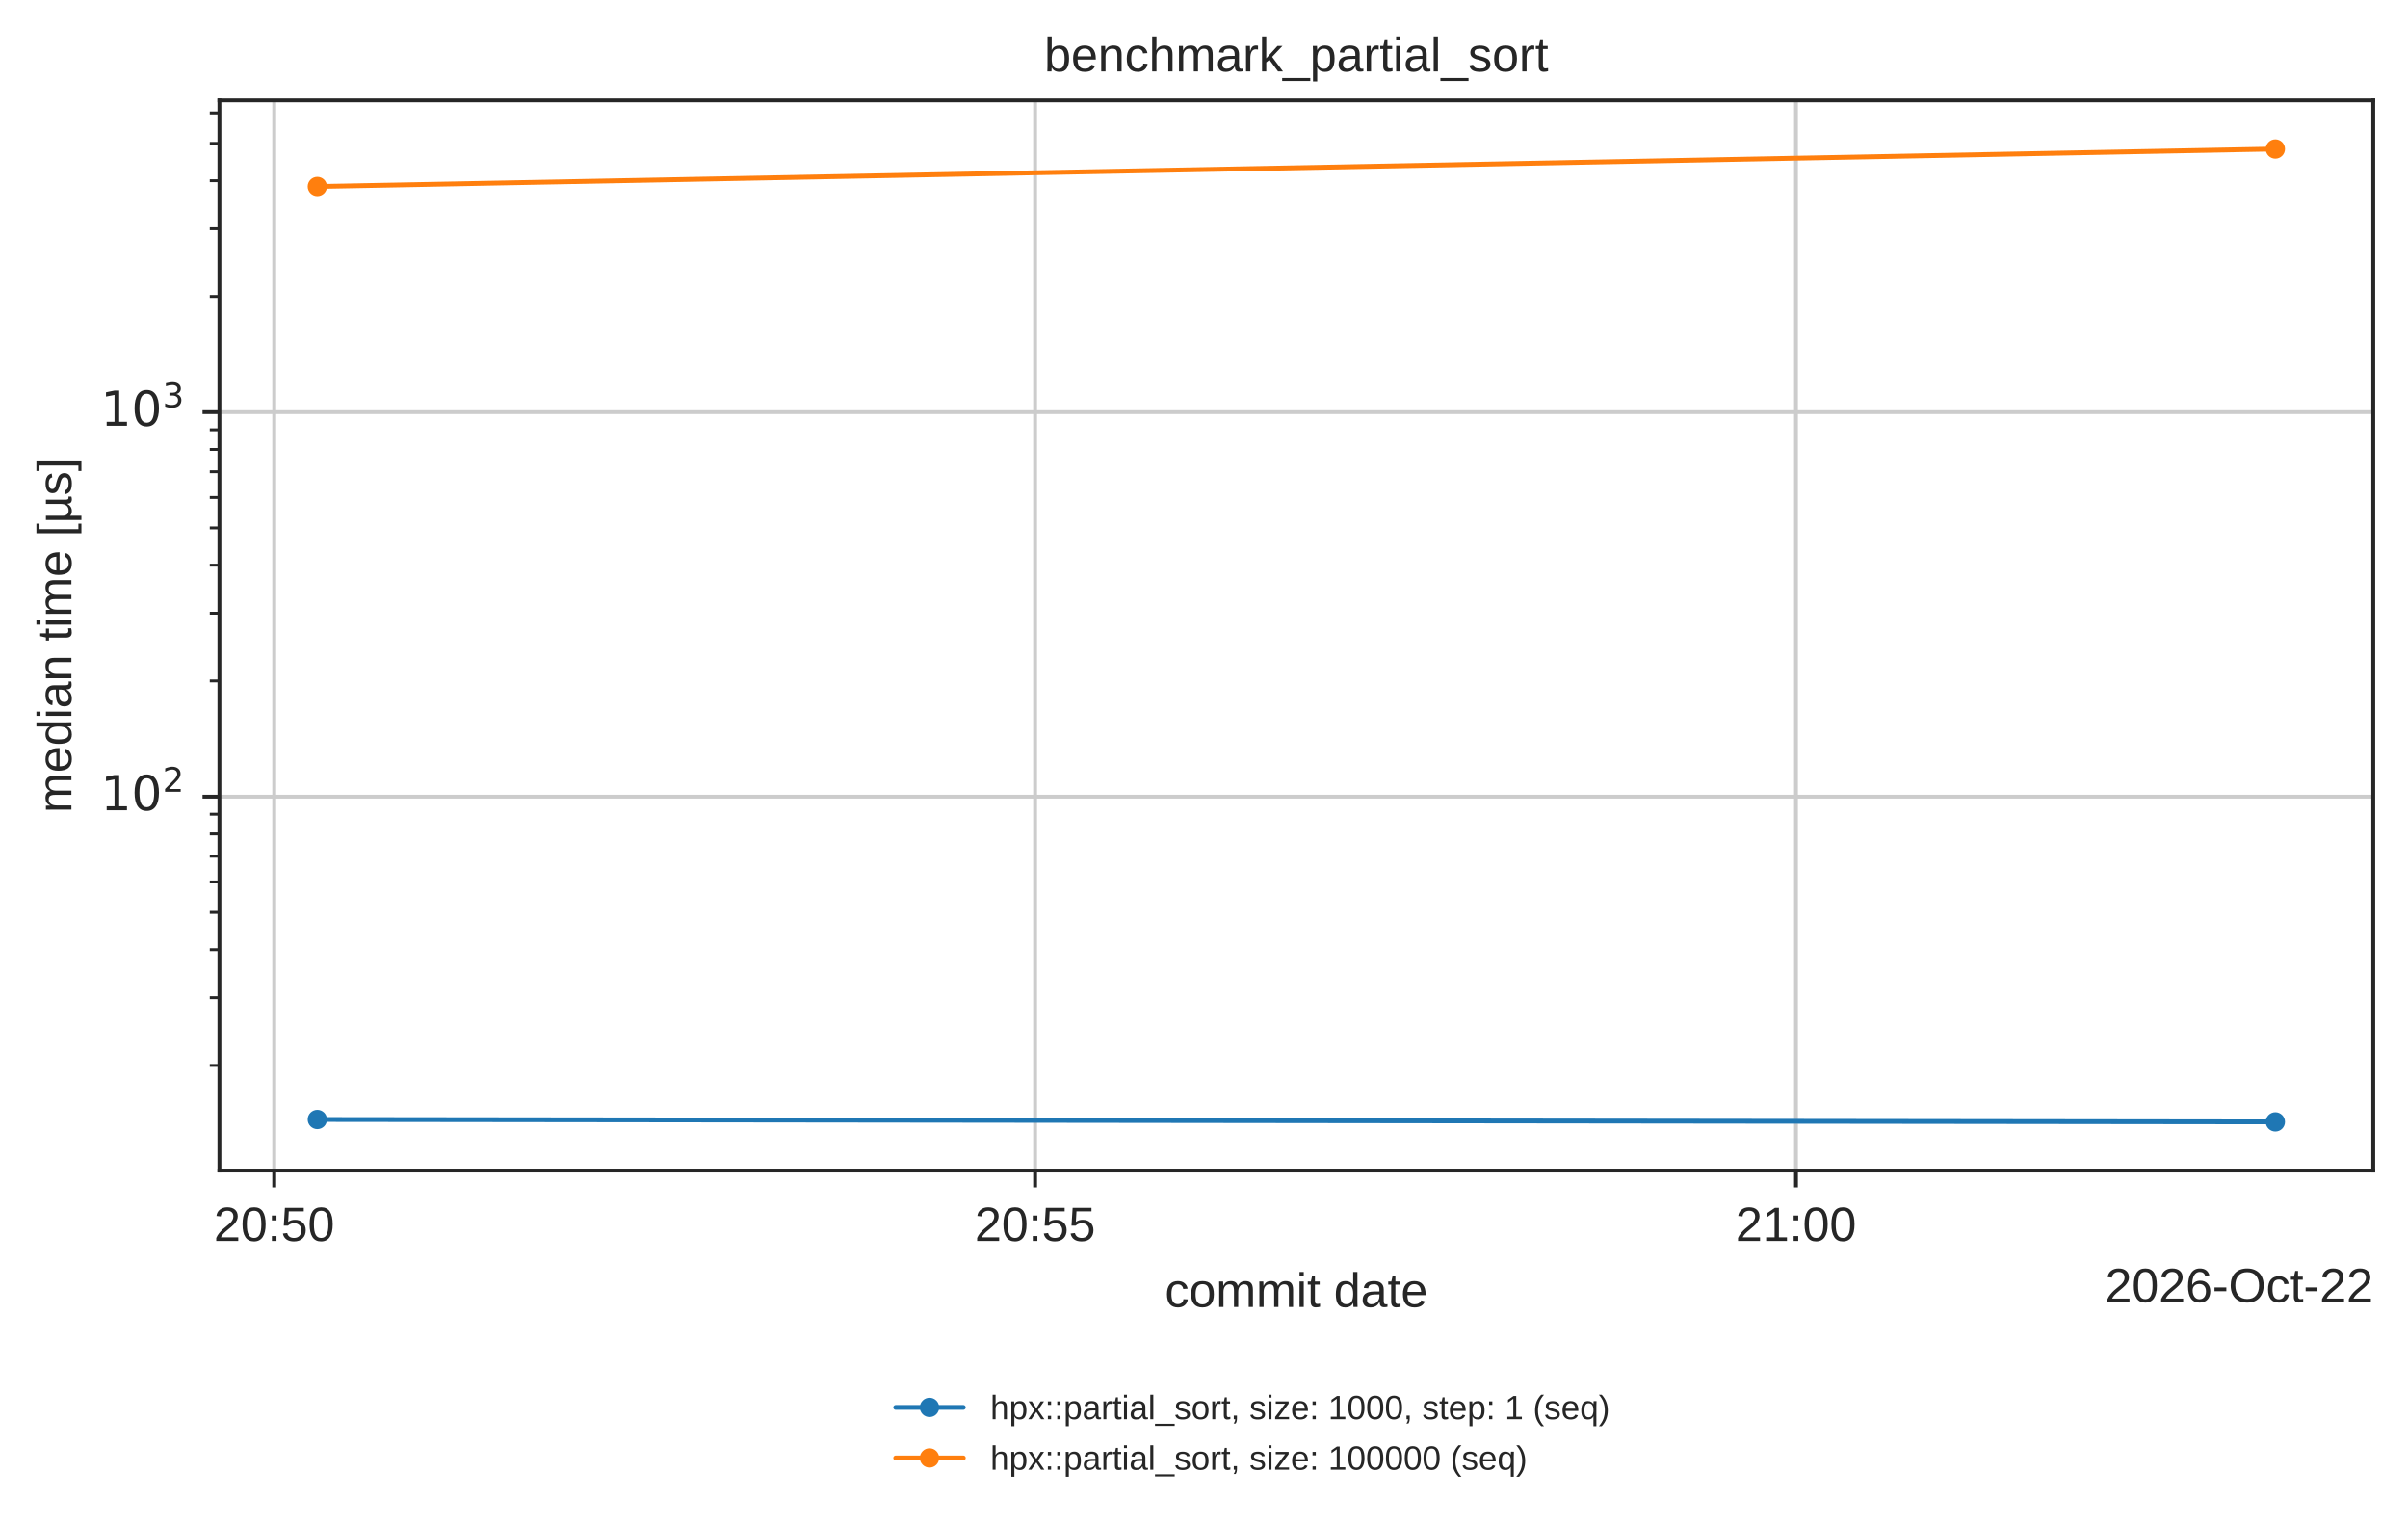
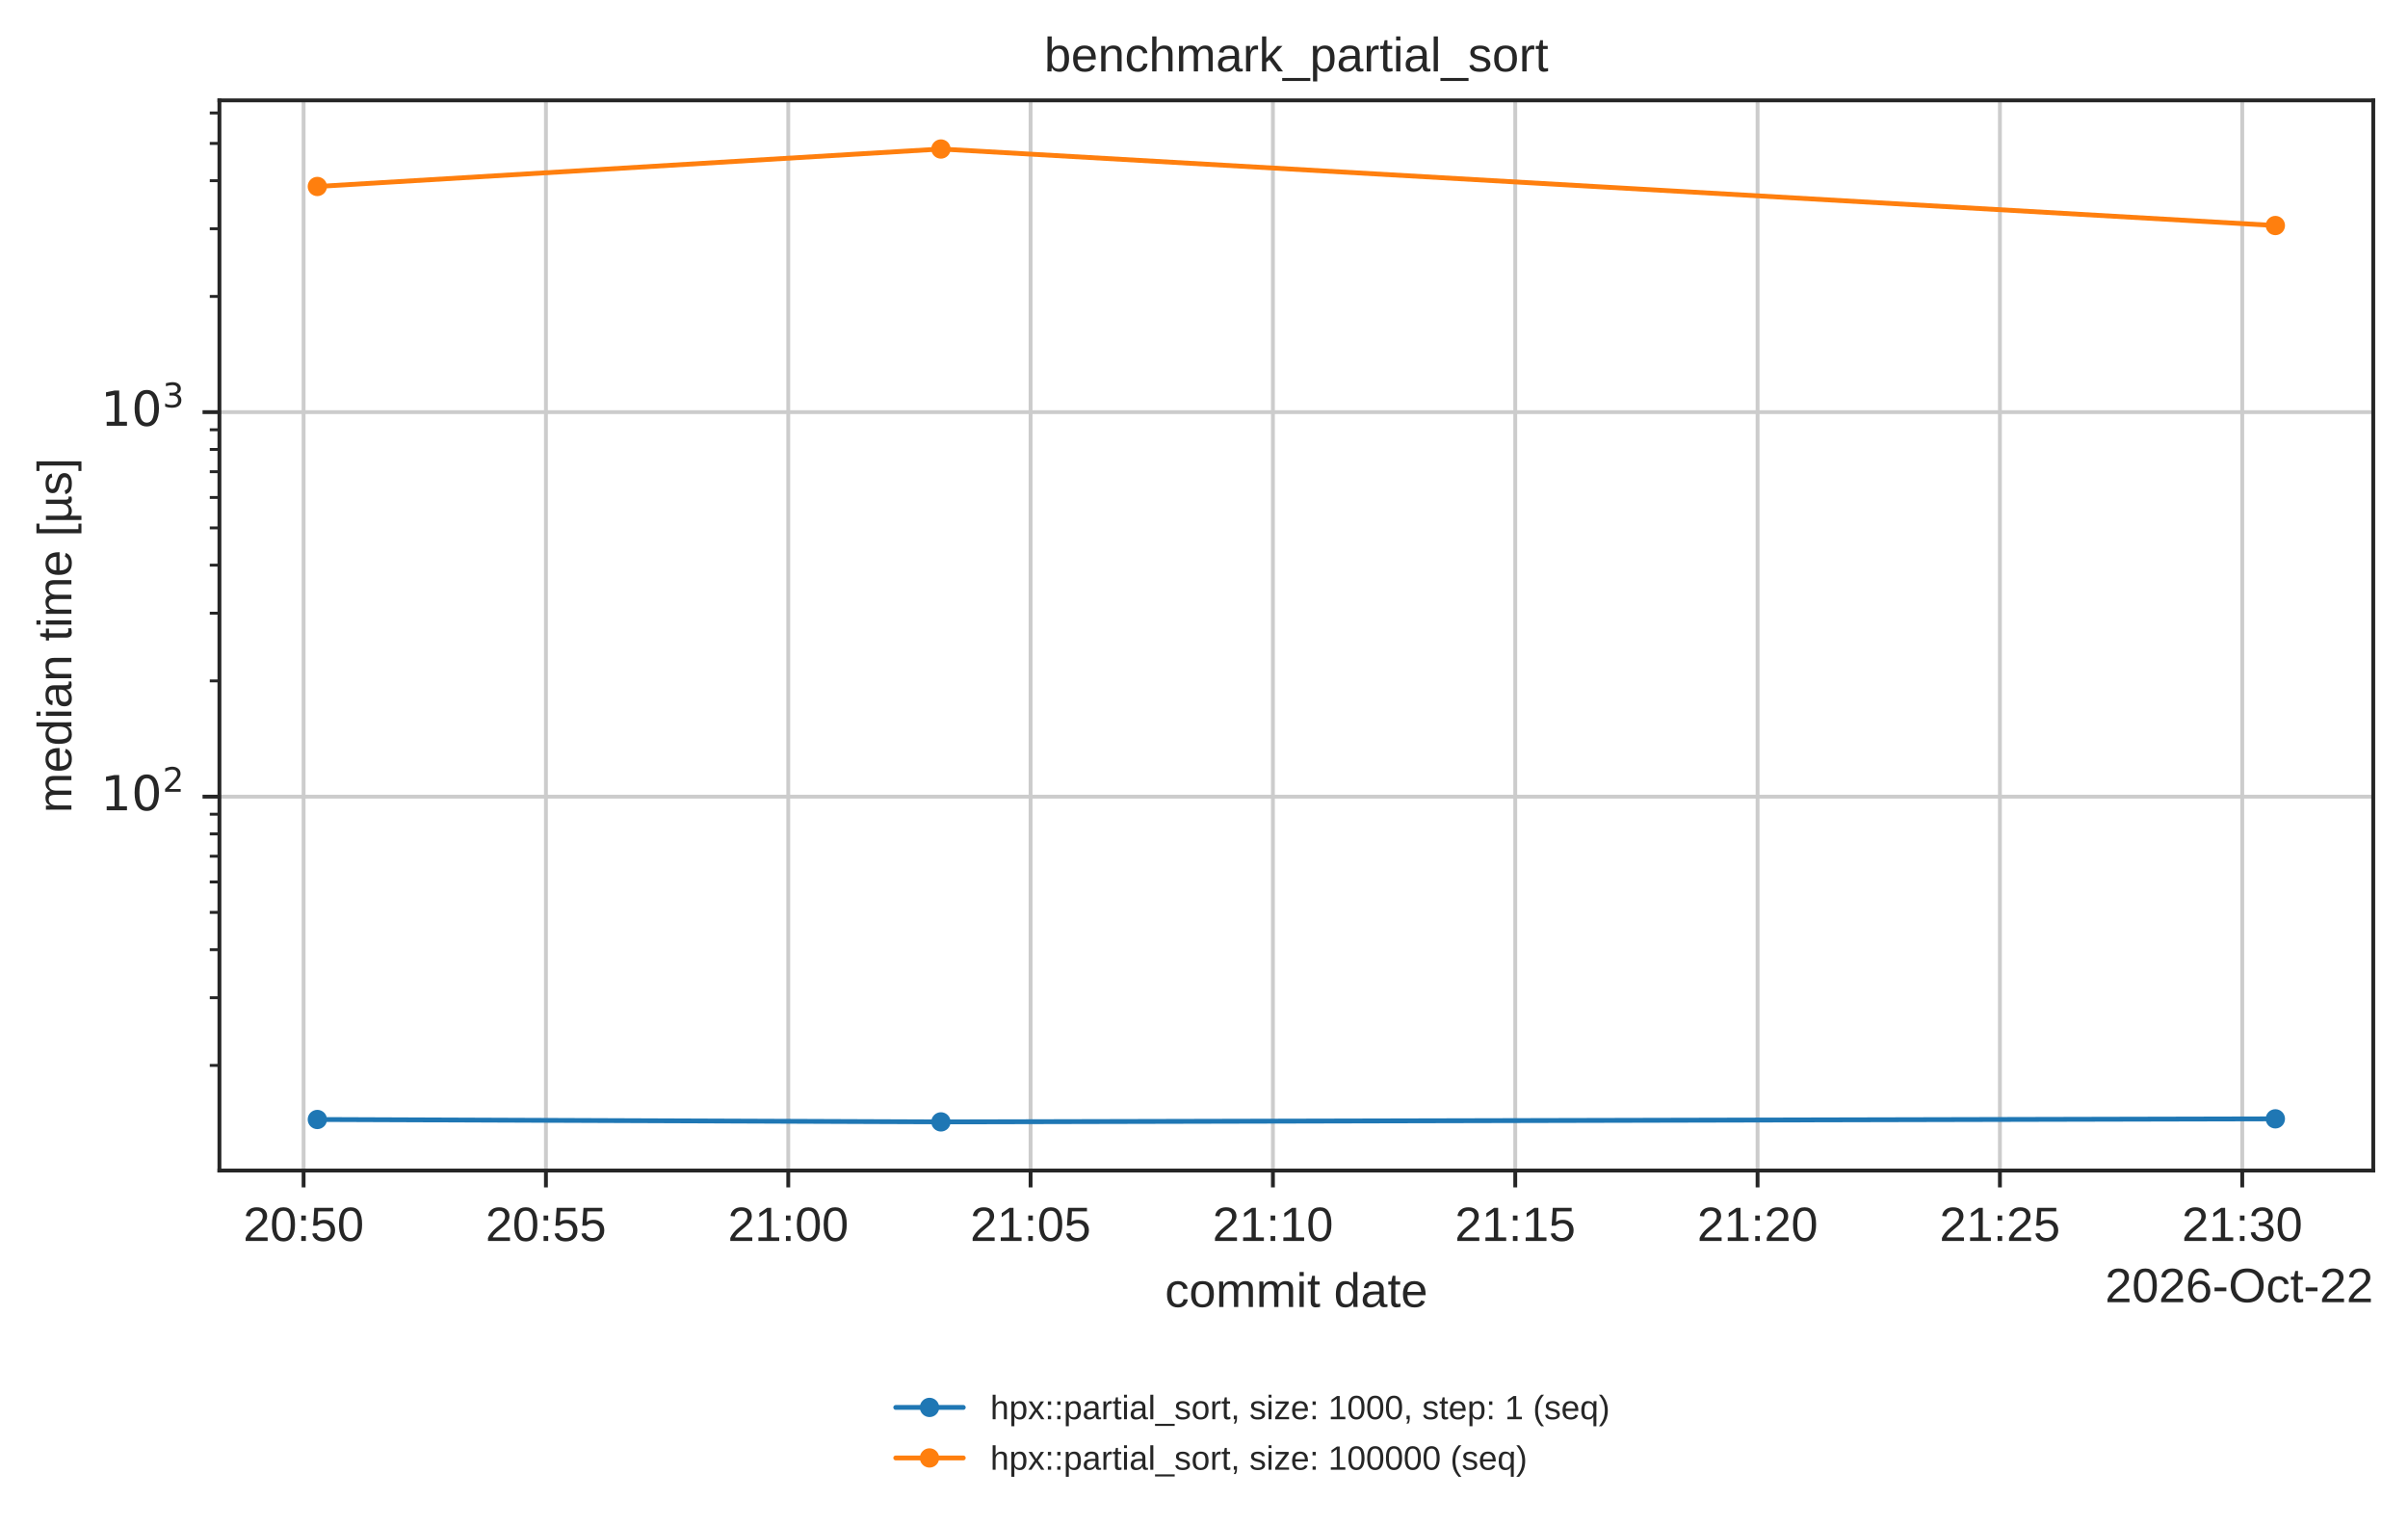
<svg xmlns="http://www.w3.org/2000/svg" xmlns:xlink="http://www.w3.org/1999/xlink" width="499.078pt" height="316.214pt" viewBox="0 0 499.078 316.214" version="1.1">
  <defs>
    <style type="text/css">*{stroke-linejoin: round; stroke-linecap: butt}</style>
  </defs>
  <g id="figure_1">
    <g id="patch_1">
      <path d="M 0 316.214  L 499.078 316.214  L 499.078 0  L 0 0  z " style="fill: #ffffff" />
    </g>
    <g id="axes_1">
      <g id="patch_2">
        <path d="M 45.478 242.558  L 491.878 242.558  L 491.878 20.798  L 45.478 20.798  z " style="fill: #ffffff" />
      </g>
      <g id="matplotlib.axis_1">
        <g id="xtick_1">
          <g id="line2d_1">
-             <path d="M 56.833 242.558  L 56.833 20.798  " clip-path="url(#p7afb7ed6cb)" style="fill: none; stroke: #cccccc; stroke-width: 0.8; stroke-linecap: round" />
+             <path d="M 62.923 242.558  L 62.923 20.798  " clip-path="url(#p7afb7ed6cb)" style="fill: none; stroke: #cccccc; stroke-width: 0.8; stroke-linecap: round" />
          </g>
          <g id="line2d_2">
            <defs>
              <path id="mdfc5214045" d="M 0 0  L 0 3.5  " style="stroke: #262626; stroke-width: 0.8" />
            </defs>
            <g>
-               <use xlink:href="#mdfc5214045" x="56.833" y="242.558" style="fill: #262626; stroke: #262626; stroke-width: 0.8" />
+               <use xlink:href="#mdfc5214045" x="62.923" y="242.558" style="fill: #262626; stroke: #262626; stroke-width: 0.8" />
            </g>
          </g>
          <g id="text_1">
-             <text style="fill: #262626; font: 10px 'Arial', 'DejaVu Sans', 'Liberation Sans', 'Bitstream Vera Sans', sans-serif; text-anchor: middle" x="56.833" y="257.157" transform="rotate(-0 56.83262 257.1569)">20:50</text>
+             <text style="fill: #262626; font: 10px 'Arial', 'DejaVu Sans', 'Liberation Sans', 'Bitstream Vera Sans', sans-serif; text-anchor: middle" x="62.923" y="257.157" transform="rotate(-0 62.92295 257.1569)">20:50</text>
          </g>
        </g>
        <g id="xtick_2">
          <g id="line2d_3">
-             <path d="M 214.534 242.558  L 214.534 20.798  " clip-path="url(#p7afb7ed6cb)" style="fill: none; stroke: #cccccc; stroke-width: 0.8; stroke-linecap: round" />
+             <path d="M 113.148 242.558  L 113.148 20.798  " clip-path="url(#p7afb7ed6cb)" style="fill: none; stroke: #cccccc; stroke-width: 0.8; stroke-linecap: round" />
          </g>
          <g id="line2d_4">
            <g>
-               <use xlink:href="#mdfc5214045" x="214.534" y="242.558" style="fill: #262626; stroke: #262626; stroke-width: 0.8" />
+               <use xlink:href="#mdfc5214045" x="113.148" y="242.558" style="fill: #262626; stroke: #262626; stroke-width: 0.8" />
            </g>
          </g>
          <g id="text_2">
-             <text style="fill: #262626; font: 10px 'Arial', 'DejaVu Sans', 'Liberation Sans', 'Bitstream Vera Sans', sans-serif; text-anchor: middle" x="214.534" y="257.157" transform="rotate(-0 214.534 257.1569)">20:55</text>
+             <text style="fill: #262626; font: 10px 'Arial', 'DejaVu Sans', 'Liberation Sans', 'Bitstream Vera Sans', sans-serif; text-anchor: middle" x="113.148" y="257.157" transform="rotate(-0 113.148 257.1569)">20:55</text>
          </g>
        </g>
        <g id="xtick_3">
          <g id="line2d_5">
-             <path d="M 372.235 242.558  L 372.235 20.798  " clip-path="url(#p7afb7ed6cb)" style="fill: none; stroke: #cccccc; stroke-width: 0.8; stroke-linecap: round" />
+             <path d="M 163.373 242.558  L 163.373 20.798  " clip-path="url(#p7afb7ed6cb)" style="fill: none; stroke: #cccccc; stroke-width: 0.8; stroke-linecap: round" />
          </g>
          <g id="line2d_6">
            <g>
-               <use xlink:href="#mdfc5214045" x="372.235" y="242.558" style="fill: #262626; stroke: #262626; stroke-width: 0.8" />
+               <use xlink:href="#mdfc5214045" x="163.373" y="242.558" style="fill: #262626; stroke: #262626; stroke-width: 0.8" />
            </g>
          </g>
          <g id="text_3">
-             <text style="fill: #262626; font: 10px 'Arial', 'DejaVu Sans', 'Liberation Sans', 'Bitstream Vera Sans', sans-serif; text-anchor: middle" x="372.235" y="257.157" transform="rotate(-0 372.2354 257.1569)">21:00</text>
-           </g>
-         </g>
-         <g id="text_4">
+             <text style="fill: #262626; font: 10px 'Arial', 'DejaVu Sans', 'Liberation Sans', 'Bitstream Vera Sans', sans-serif; text-anchor: middle" x="163.373" y="257.157" transform="rotate(-0 163.373 257.1569)">21:00</text>
+           </g>
+         </g>
+         <g id="xtick_4">
+           <g id="line2d_7">
+             <path d="M 213.598 242.558  L 213.598 20.798  " clip-path="url(#p7afb7ed6cb)" style="fill: none; stroke: #cccccc; stroke-width: 0.8; stroke-linecap: round" />
+           </g>
+           <g id="line2d_8">
+             <g>
+               <use xlink:href="#mdfc5214045" x="213.598" y="242.558" style="fill: #262626; stroke: #262626; stroke-width: 0.8" />
+             </g>
+           </g>
+           <g id="text_4">
+             <text style="fill: #262626; font: 10px 'Arial', 'DejaVu Sans', 'Liberation Sans', 'Bitstream Vera Sans', sans-serif; text-anchor: middle" x="213.598" y="257.157" transform="rotate(-0 213.598 257.1569)">21:05</text>
+           </g>
+         </g>
+         <g id="xtick_5">
+           <g id="line2d_9">
+             <path d="M 263.823 242.558  L 263.823 20.798  " clip-path="url(#p7afb7ed6cb)" style="fill: none; stroke: #cccccc; stroke-width: 0.8; stroke-linecap: round" />
+           </g>
+           <g id="line2d_10">
+             <g>
+               <use xlink:href="#mdfc5214045" x="263.823" y="242.558" style="fill: #262626; stroke: #262626; stroke-width: 0.8" />
+             </g>
+           </g>
+           <g id="text_5">
+             <text style="fill: #262626; font: 10px 'Arial', 'DejaVu Sans', 'Liberation Sans', 'Bitstream Vera Sans', sans-serif; text-anchor: middle" x="263.823" y="257.157" transform="rotate(-0 263.823 257.1569)">21:10</text>
+           </g>
+         </g>
+         <g id="xtick_6">
+           <g id="line2d_11">
+             <path d="M 314.048 242.558  L 314.048 20.798  " clip-path="url(#p7afb7ed6cb)" style="fill: none; stroke: #cccccc; stroke-width: 0.8; stroke-linecap: round" />
+           </g>
+           <g id="line2d_12">
+             <g>
+               <use xlink:href="#mdfc5214045" x="314.048" y="242.558" style="fill: #262626; stroke: #262626; stroke-width: 0.8" />
+             </g>
+           </g>
+           <g id="text_6">
+             <text style="fill: #262626; font: 10px 'Arial', 'DejaVu Sans', 'Liberation Sans', 'Bitstream Vera Sans', sans-serif; text-anchor: middle" x="314.048" y="257.157" transform="rotate(-0 314.0481 257.1569)">21:15</text>
+           </g>
+         </g>
+         <g id="xtick_7">
+           <g id="line2d_13">
+             <path d="M 364.273 242.558  L 364.273 20.798  " clip-path="url(#p7afb7ed6cb)" style="fill: none; stroke: #cccccc; stroke-width: 0.8; stroke-linecap: round" />
+           </g>
+           <g id="line2d_14">
+             <g>
+               <use xlink:href="#mdfc5214045" x="364.273" y="242.558" style="fill: #262626; stroke: #262626; stroke-width: 0.8" />
+             </g>
+           </g>
+           <g id="text_7">
+             <text style="fill: #262626; font: 10px 'Arial', 'DejaVu Sans', 'Liberation Sans', 'Bitstream Vera Sans', sans-serif; text-anchor: middle" x="364.273" y="257.157" transform="rotate(-0 364.2731 257.1569)">21:20</text>
+           </g>
+         </g>
+         <g id="xtick_8">
+           <g id="line2d_15">
+             <path d="M 414.498 242.558  L 414.498 20.798  " clip-path="url(#p7afb7ed6cb)" style="fill: none; stroke: #cccccc; stroke-width: 0.8; stroke-linecap: round" />
+           </g>
+           <g id="line2d_16">
+             <g>
+               <use xlink:href="#mdfc5214045" x="414.498" y="242.558" style="fill: #262626; stroke: #262626; stroke-width: 0.8" />
+             </g>
+           </g>
+           <g id="text_8">
+             <text style="fill: #262626; font: 10px 'Arial', 'DejaVu Sans', 'Liberation Sans', 'Bitstream Vera Sans', sans-serif; text-anchor: middle" x="414.498" y="257.157" transform="rotate(-0 414.4981 257.1569)">21:25</text>
+           </g>
+         </g>
+         <g id="xtick_9">
+           <g id="line2d_17">
+             <path d="M 464.723 242.558  L 464.723 20.798  " clip-path="url(#p7afb7ed6cb)" style="fill: none; stroke: #cccccc; stroke-width: 0.8; stroke-linecap: round" />
+           </g>
+           <g id="line2d_18">
+             <g>
+               <use xlink:href="#mdfc5214045" x="464.723" y="242.558" style="fill: #262626; stroke: #262626; stroke-width: 0.8" />
+             </g>
+           </g>
+           <g id="text_9">
+             <text style="fill: #262626; font: 10px 'Arial', 'DejaVu Sans', 'Liberation Sans', 'Bitstream Vera Sans', sans-serif; text-anchor: middle" x="464.723" y="257.157" transform="rotate(-0 464.7231 257.1569)">21:30</text>
+           </g>
+         </g>
+         <g id="text_10">
          <text style="fill: #262626; font: 10px 'Arial', 'DejaVu Sans', 'Liberation Sans', 'Bitstream Vera Sans', sans-serif; text-anchor: middle" x="268.678" y="270.835" transform="rotate(-0 268.6781 270.835)">commit date</text>
        </g>
-         <g id="text_5">
+         <g id="text_11">
          <text style="fill: #262626; font: 10px 'Arial', 'DejaVu Sans', 'Liberation Sans', 'Bitstream Vera Sans', sans-serif; text-anchor: end" x="491.878" y="269.835" transform="rotate(-0 491.8781 269.835)">2026-Oct-22</text>
        </g>
      </g>
      <g id="matplotlib.axis_2">
        <g id="ytick_1">
-           <g id="line2d_7">
+           <g id="line2d_19">
            <path d="M 45.478 165.08  L 491.878 165.08  " clip-path="url(#p7afb7ed6cb)" style="fill: none; stroke: #cccccc; stroke-width: 0.8; stroke-linecap: round" />
          </g>
-           <g id="line2d_8">
+           <g id="line2d_20">
            <defs>
              <path id="m414165cd4d" d="M 0 0  L -3.5 0  " style="stroke: #262626; stroke-width: 0.8" />
            </defs>
            <g>
              <use xlink:href="#m414165cd4d" x="45.478" y="165.08" style="fill: #262626; stroke: #262626; stroke-width: 0.8" />
            </g>
          </g>
-           <g id="text_6">
+           <g id="text_12">
            <g style="fill: #262626" transform="translate(20.87813 168.8793)">
              <text>
                <tspan style="font: 10px 'DejaVu Sans'" x="0 6.362" y="-0.977">10</tspan>
                <tspan style="font: 7px 'DejaVu Sans'" x="12.82" y="-4.805">2</tspan>
              </text>
            </g>
          </g>
        </g>
        <g id="ytick_2">
-           <g id="line2d_9">
+           <g id="line2d_21">
            <path d="M 45.478 85.407  L 491.878 85.407  " clip-path="url(#p7afb7ed6cb)" style="fill: none; stroke: #cccccc; stroke-width: 0.8; stroke-linecap: round" />
          </g>
-           <g id="line2d_10">
+           <g id="line2d_22">
            <g>
              <use xlink:href="#m414165cd4d" x="45.478" y="85.407" style="fill: #262626; stroke: #262626; stroke-width: 0.8" />
            </g>
          </g>
-           <g id="text_7">
+           <g id="text_13">
            <g style="fill: #262626" transform="translate(20.87813 89.20636)">
              <text>
                <tspan style="font: 10px 'DejaVu Sans'" x="0 6.362" y="-0.977">10</tspan>
                <tspan style="font: 7px 'DejaVu Sans'" x="12.82" y="-4.805">3</tspan>
              </text>
            </g>
          </g>
        </g>
        <g id="ytick_3">
-           <g id="line2d_11">
+           <g id="line2d_23">
            <defs>
              <path id="m2f13129b0c" d="M 0 0  L -2 0  " style="stroke: #262626; stroke-width: 0.6" />
            </defs>
            <g>
              <use xlink:href="#m2f13129b0c" x="45.478" y="220.769" style="fill: #262626; stroke: #262626; stroke-width: 0.6" />
            </g>
          </g>
        </g>
        <g id="ytick_4">
-           <g id="line2d_12">
+           <g id="line2d_24">
            <g>
              <use xlink:href="#m2f13129b0c" x="45.478" y="206.739" style="fill: #262626; stroke: #262626; stroke-width: 0.6" />
            </g>
          </g>
        </g>
        <g id="ytick_5">
-           <g id="line2d_13">
+           <g id="line2d_25">
            <g>
              <use xlink:href="#m2f13129b0c" x="45.478" y="196.785" style="fill: #262626; stroke: #262626; stroke-width: 0.6" />
            </g>
          </g>
        </g>
        <g id="ytick_6">
-           <g id="line2d_14">
+           <g id="line2d_26">
            <g>
              <use xlink:href="#m2f13129b0c" x="45.478" y="189.064" style="fill: #262626; stroke: #262626; stroke-width: 0.6" />
            </g>
          </g>
        </g>
        <g id="ytick_7">
-           <g id="line2d_15">
+           <g id="line2d_27">
            <g>
              <use xlink:href="#m2f13129b0c" x="45.478" y="182.755" style="fill: #262626; stroke: #262626; stroke-width: 0.6" />
            </g>
          </g>
        </g>
        <g id="ytick_8">
-           <g id="line2d_16">
+           <g id="line2d_28">
            <g>
              <use xlink:href="#m2f13129b0c" x="45.478" y="177.422" style="fill: #262626; stroke: #262626; stroke-width: 0.6" />
            </g>
          </g>
        </g>
        <g id="ytick_9">
-           <g id="line2d_17">
+           <g id="line2d_29">
            <g>
              <use xlink:href="#m2f13129b0c" x="45.478" y="172.801" style="fill: #262626; stroke: #262626; stroke-width: 0.6" />
            </g>
          </g>
        </g>
        <g id="ytick_10">
-           <g id="line2d_18">
+           <g id="line2d_30">
            <g>
              <use xlink:href="#m2f13129b0c" x="45.478" y="168.726" style="fill: #262626; stroke: #262626; stroke-width: 0.6" />
            </g>
          </g>
        </g>
        <g id="ytick_11">
-           <g id="line2d_19">
+           <g id="line2d_31">
            <g>
              <use xlink:href="#m2f13129b0c" x="45.478" y="141.096" style="fill: #262626; stroke: #262626; stroke-width: 0.6" />
            </g>
          </g>
        </g>
        <g id="ytick_12">
-           <g id="line2d_20">
+           <g id="line2d_32">
            <g>
              <use xlink:href="#m2f13129b0c" x="45.478" y="127.066" style="fill: #262626; stroke: #262626; stroke-width: 0.6" />
            </g>
          </g>
        </g>
        <g id="ytick_13">
-           <g id="line2d_21">
+           <g id="line2d_33">
            <g>
              <use xlink:href="#m2f13129b0c" x="45.478" y="117.112" style="fill: #262626; stroke: #262626; stroke-width: 0.6" />
            </g>
          </g>
        </g>
        <g id="ytick_14">
-           <g id="line2d_22">
+           <g id="line2d_34">
            <g>
              <use xlink:href="#m2f13129b0c" x="45.478" y="109.391" style="fill: #262626; stroke: #262626; stroke-width: 0.6" />
            </g>
          </g>
        </g>
        <g id="ytick_15">
-           <g id="line2d_23">
+           <g id="line2d_35">
            <g>
              <use xlink:href="#m2f13129b0c" x="45.478" y="103.082" style="fill: #262626; stroke: #262626; stroke-width: 0.6" />
            </g>
          </g>
        </g>
        <g id="ytick_16">
-           <g id="line2d_24">
+           <g id="line2d_36">
            <g>
              <use xlink:href="#m2f13129b0c" x="45.478" y="97.749" style="fill: #262626; stroke: #262626; stroke-width: 0.6" />
            </g>
          </g>
        </g>
        <g id="ytick_17">
-           <g id="line2d_25">
+           <g id="line2d_37">
            <g>
              <use xlink:href="#m2f13129b0c" x="45.478" y="93.128" style="fill: #262626; stroke: #262626; stroke-width: 0.6" />
            </g>
          </g>
        </g>
        <g id="ytick_18">
-           <g id="line2d_26">
+           <g id="line2d_38">
            <g>
              <use xlink:href="#m2f13129b0c" x="45.478" y="89.053" style="fill: #262626; stroke: #262626; stroke-width: 0.6" />
            </g>
          </g>
        </g>
        <g id="ytick_19">
-           <g id="line2d_27">
+           <g id="line2d_39">
            <g>
              <use xlink:href="#m2f13129b0c" x="45.478" y="61.423" style="fill: #262626; stroke: #262626; stroke-width: 0.6" />
            </g>
          </g>
        </g>
        <g id="ytick_20">
-           <g id="line2d_28">
+           <g id="line2d_40">
            <g>
              <use xlink:href="#m2f13129b0c" x="45.478" y="47.394" style="fill: #262626; stroke: #262626; stroke-width: 0.6" />
            </g>
          </g>
        </g>
        <g id="ytick_21">
-           <g id="line2d_29">
+           <g id="line2d_41">
            <g>
              <use xlink:href="#m2f13129b0c" x="45.478" y="37.439" style="fill: #262626; stroke: #262626; stroke-width: 0.6" />
            </g>
          </g>
        </g>
        <g id="ytick_22">
-           <g id="line2d_30">
+           <g id="line2d_42">
            <g>
              <use xlink:href="#m2f13129b0c" x="45.478" y="29.718" style="fill: #262626; stroke: #262626; stroke-width: 0.6" />
            </g>
          </g>
        </g>
        <g id="ytick_23">
-           <g id="line2d_31">
+           <g id="line2d_43">
            <g>
              <use xlink:href="#m2f13129b0c" x="45.478" y="23.41" style="fill: #262626; stroke: #262626; stroke-width: 0.6" />
            </g>
          </g>
        </g>
-         <g id="text_8">
+         <g id="text_14">
          <text style="fill: #262626; font: 10px 'Arial', 'DejaVu Sans', 'Liberation Sans', 'Bitstream Vera Sans', sans-serif; text-anchor: middle" x="14.798" y="131.678" transform="rotate(-90 14.79844 131.6784)">median time [µs]</text>
        </g>
      </g>
-       <g id="line2d_32">
-         <path d="M 65.769 231.979  L 471.587 232.478  " clip-path="url(#p7afb7ed6cb)" style="fill: none; stroke: #1f77b4; stroke-linecap: round" />
+       <g id="line2d_44">
+         <path d="M 65.769 231.979  L 195.015 232.478  L 471.587 231.845  " clip-path="url(#p7afb7ed6cb)" style="fill: none; stroke: #1f77b4; stroke-linecap: round" />
        <defs>
          <path id="m20e5526daa" d="M 0 1.5  C 0.398 1.5 0.779 1.342 1.061 1.061  C 1.342 0.779 1.5 0.398 1.5 0  C 1.5 -0.398 1.342 -0.779 1.061 -1.061  C 0.779 -1.342 0.398 -1.5 0 -1.5  C -0.398 -1.5 -0.779 -1.342 -1.061 -1.061  C -1.342 -0.779 -1.5 -0.398 -1.5 0  C -1.5 0.398 -1.342 0.779 -1.061 1.061  C -0.779 1.342 -0.398 1.5 0 1.5  z " style="stroke: #1f77b4" />
        </defs>
        <g clip-path="url(#p7afb7ed6cb)">
          <use xlink:href="#m20e5526daa" x="65.769" y="231.979" style="fill: #1f77b4; stroke: #1f77b4" />
-           <use xlink:href="#m20e5526daa" x="471.587" y="232.478" style="fill: #1f77b4; stroke: #1f77b4" />
-         </g>
-       </g>
-       <g id="line2d_33">
-         <path d="M 65.769 38.642  L 471.587 30.878  " clip-path="url(#p7afb7ed6cb)" style="fill: none; stroke: #ff7f0e; stroke-linecap: round" />
+           <use xlink:href="#m20e5526daa" x="195.015" y="232.478" style="fill: #1f77b4; stroke: #1f77b4" />
+           <use xlink:href="#m20e5526daa" x="471.587" y="231.845" style="fill: #1f77b4; stroke: #1f77b4" />
+         </g>
+       </g>
+       <g id="line2d_45">
+         <path d="M 65.769 38.642  L 195.015 30.878  L 471.587 46.733  " clip-path="url(#p7afb7ed6cb)" style="fill: none; stroke: #ff7f0e; stroke-linecap: round" />
        <defs>
          <path id="m8123a8acb4" d="M 0 1.5  C 0.398 1.5 0.779 1.342 1.061 1.061  C 1.342 0.779 1.5 0.398 1.5 0  C 1.5 -0.398 1.342 -0.779 1.061 -1.061  C 0.779 -1.342 0.398 -1.5 0 -1.5  C -0.398 -1.5 -0.779 -1.342 -1.061 -1.061  C -1.342 -0.779 -1.5 -0.398 -1.5 0  C -1.5 0.398 -1.342 0.779 -1.061 1.061  C -0.779 1.342 -0.398 1.5 0 1.5  z " style="stroke: #ff7f0e" />
        </defs>
        <g clip-path="url(#p7afb7ed6cb)">
          <use xlink:href="#m8123a8acb4" x="65.769" y="38.642" style="fill: #ff7f0e; stroke: #ff7f0e" />
-           <use xlink:href="#m8123a8acb4" x="471.587" y="30.878" style="fill: #ff7f0e; stroke: #ff7f0e" />
+           <use xlink:href="#m8123a8acb4" x="195.015" y="30.878" style="fill: #ff7f0e; stroke: #ff7f0e" />
+           <use xlink:href="#m8123a8acb4" x="471.587" y="46.733" style="fill: #ff7f0e; stroke: #ff7f0e" />
        </g>
      </g>
      <g id="patch_3">
        <path d="M 45.478 242.558  L 45.478 20.798  " style="fill: none; stroke: #262626; stroke-width: 0.8; stroke-linejoin: miter; stroke-linecap: square" />
      </g>
      <g id="patch_4">
        <path d="M 491.878 242.558  L 491.878 20.798  " style="fill: none; stroke: #262626; stroke-width: 0.8; stroke-linejoin: miter; stroke-linecap: square" />
      </g>
      <g id="patch_5">
        <path d="M 45.478 242.558  L 491.878 242.558  " style="fill: none; stroke: #262626; stroke-width: 0.8; stroke-linejoin: miter; stroke-linecap: square" />
      </g>
      <g id="patch_6">
        <path d="M 45.478 20.798  L 491.878 20.798  " style="fill: none; stroke: #262626; stroke-width: 0.8; stroke-linejoin: miter; stroke-linecap: square" />
      </g>
-       <g id="text_9">
+       <g id="text_15">
        <text style="fill: #262626; font: 10px 'Arial', 'DejaVu Sans', 'Liberation Sans', 'Bitstream Vera Sans', sans-serif; text-anchor: middle" x="268.678" y="14.798" transform="rotate(-0 268.6781 14.79844)">benchmark_partial_sort</text>
      </g>
      <g id="legend_1">
-         <g id="line2d_34">
+         <g id="line2d_46">
          <path d="M 185.649 291.644  L 192.649 291.644  L 199.649 291.644  " style="fill: none; stroke: #1f77b4; stroke-linecap: round" />
          <g>
            <use xlink:href="#m20e5526daa" x="192.649" y="291.644" style="fill: #1f77b4; stroke: #1f77b4" />
          </g>
        </g>
-         <g id="text_10">
+         <g id="text_16">
          <text style="fill: #262626; font: 7px 'Arial', 'DejaVu Sans', 'Liberation Sans', 'Bitstream Vera Sans', sans-serif; text-anchor: start" x="205.249" y="294.094" transform="rotate(-0 205.2494 294.0941)">hpx::partial_sort, size: 1000, step: 1 (seq)</text>
        </g>
-         <g id="line2d_35">
+         <g id="line2d_47">
          <path d="M 185.649 302.114  L 192.649 302.114  L 199.649 302.114  " style="fill: none; stroke: #ff7f0e; stroke-linecap: round" />
          <g>
            <use xlink:href="#m8123a8acb4" x="192.649" y="302.114" style="fill: #ff7f0e; stroke: #ff7f0e" />
          </g>
        </g>
-         <g id="text_11">
+         <g id="text_17">
          <text style="fill: #262626; font: 7px 'Arial', 'DejaVu Sans', 'Liberation Sans', 'Bitstream Vera Sans', sans-serif; text-anchor: start" x="205.249" y="304.564" transform="rotate(-0 205.2494 304.5635)">hpx::partial_sort, size: 100000 (seq)</text>
        </g>
      </g>
    </g>
  </g>
  <defs>
    <clipPath id="p7afb7ed6cb">
      <rect x="45.478" y="20.798" width="446.4" height="221.76" />
    </clipPath>
  </defs>
</svg>
